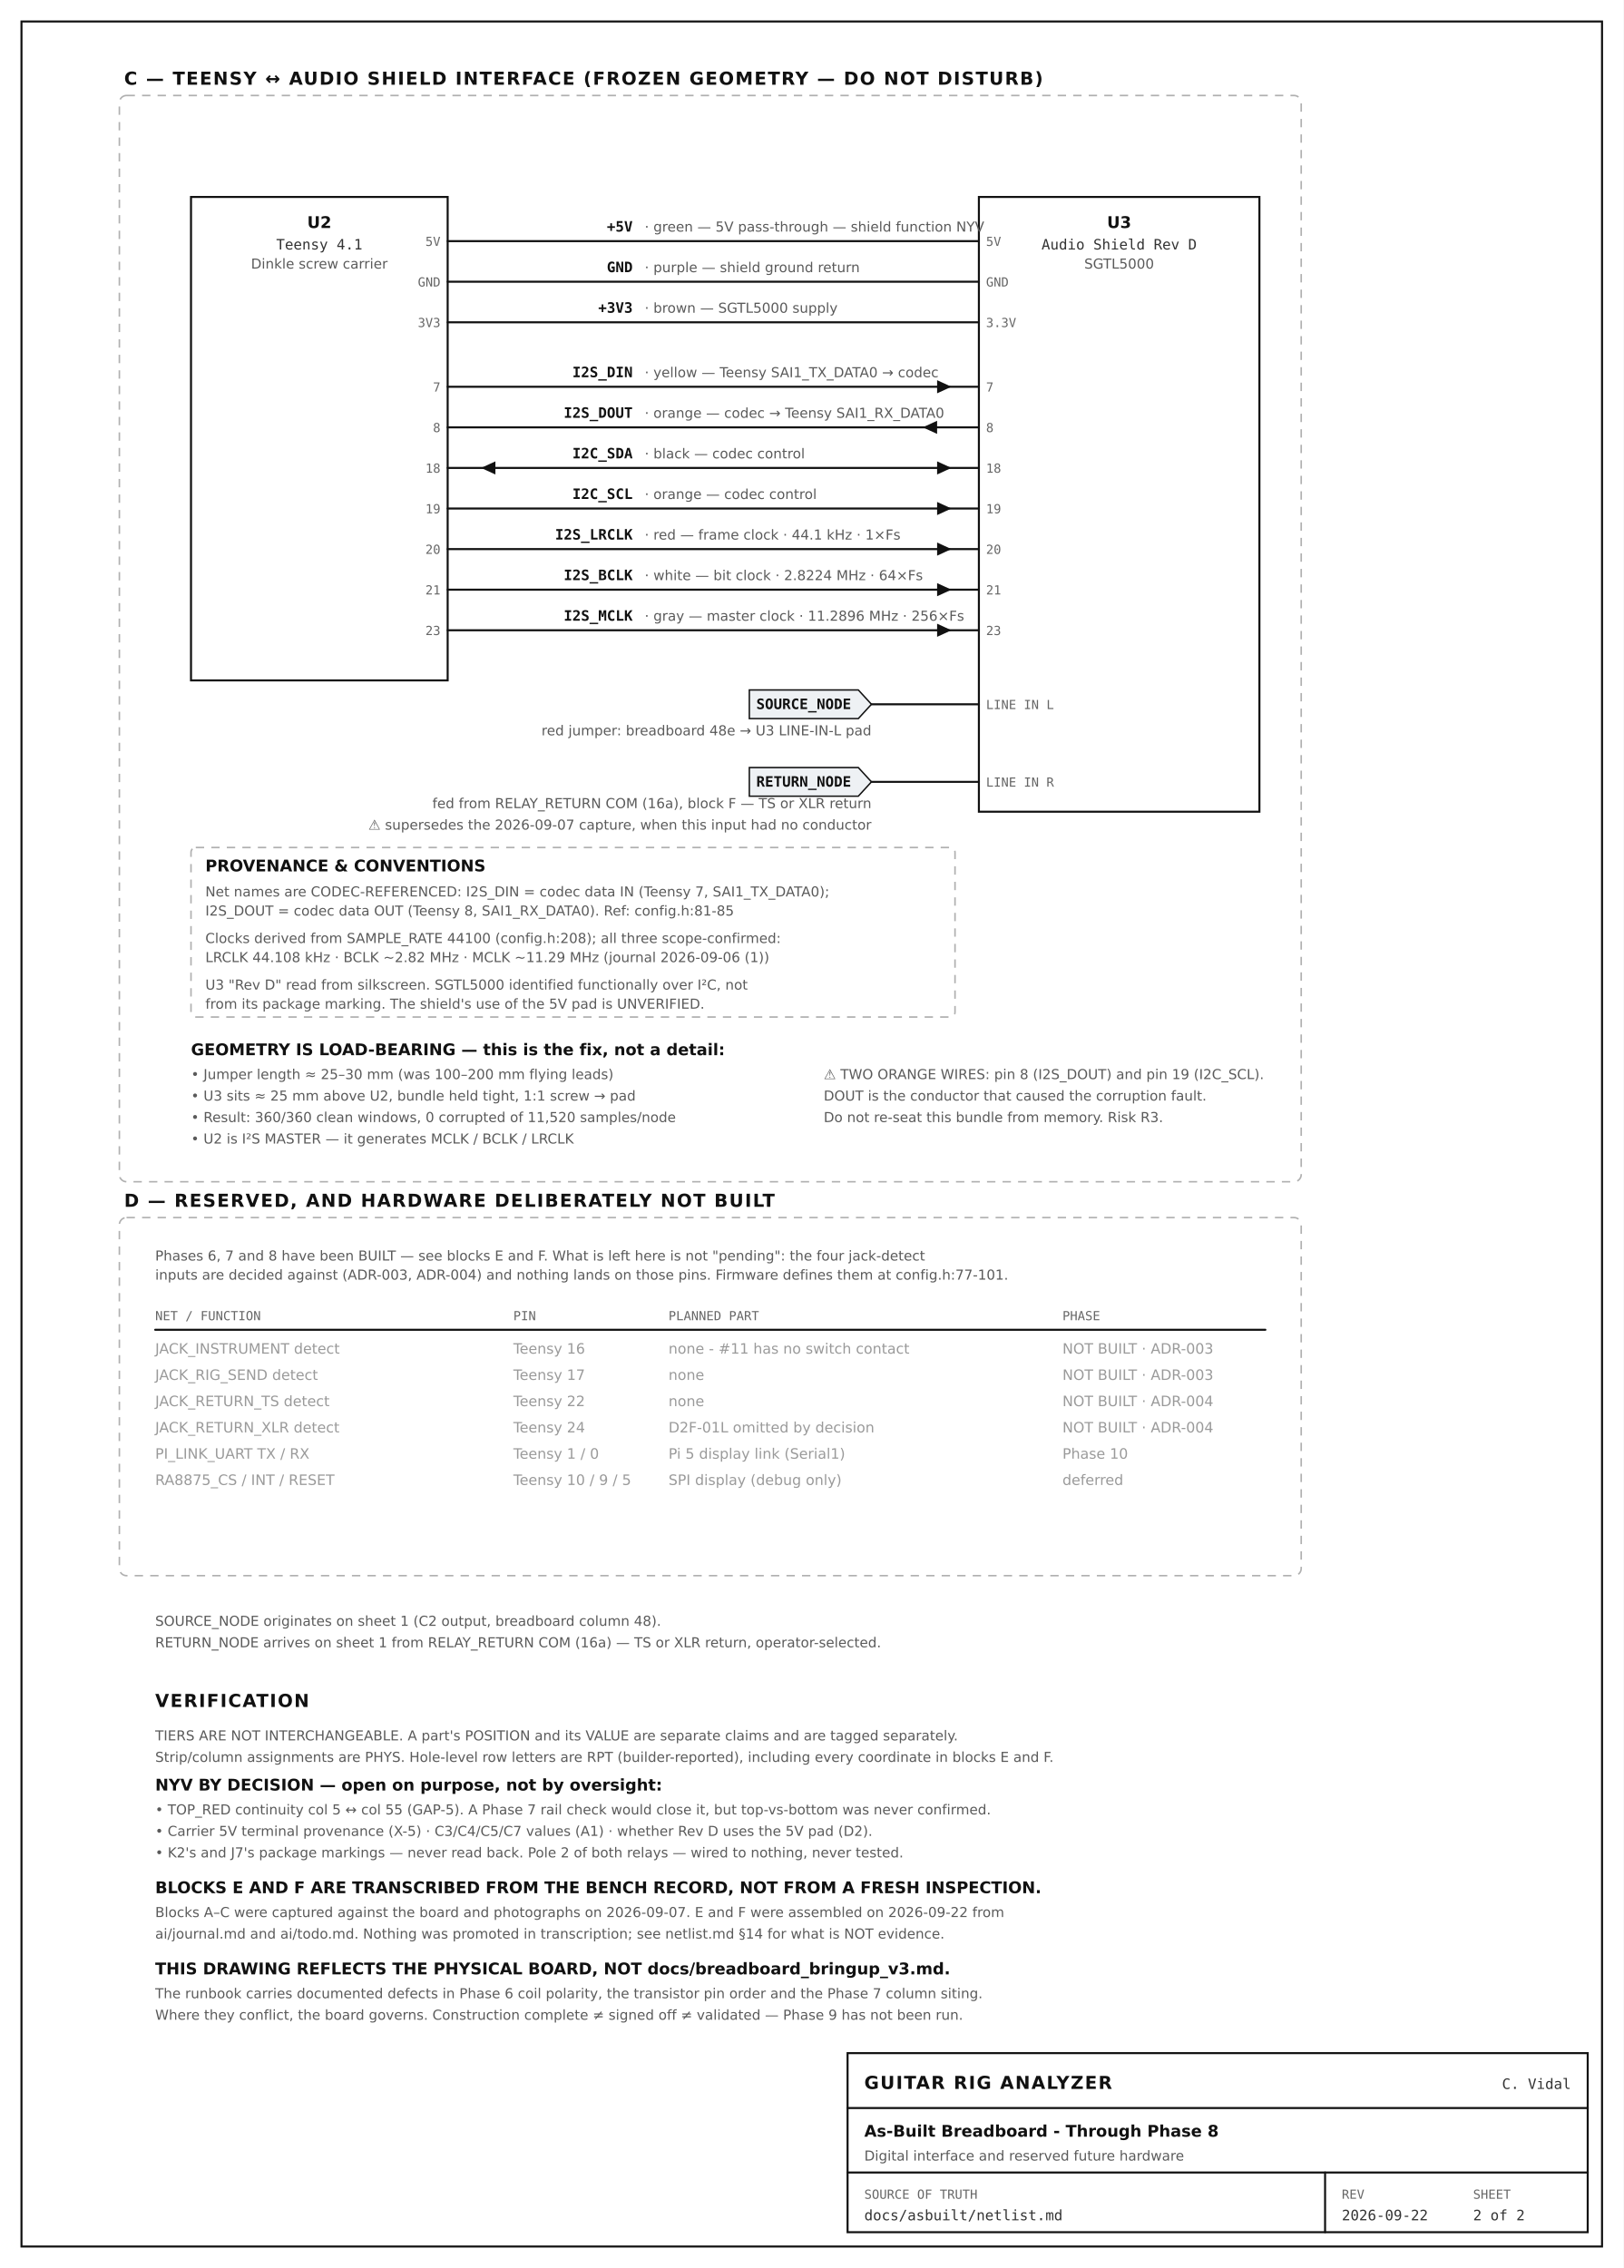
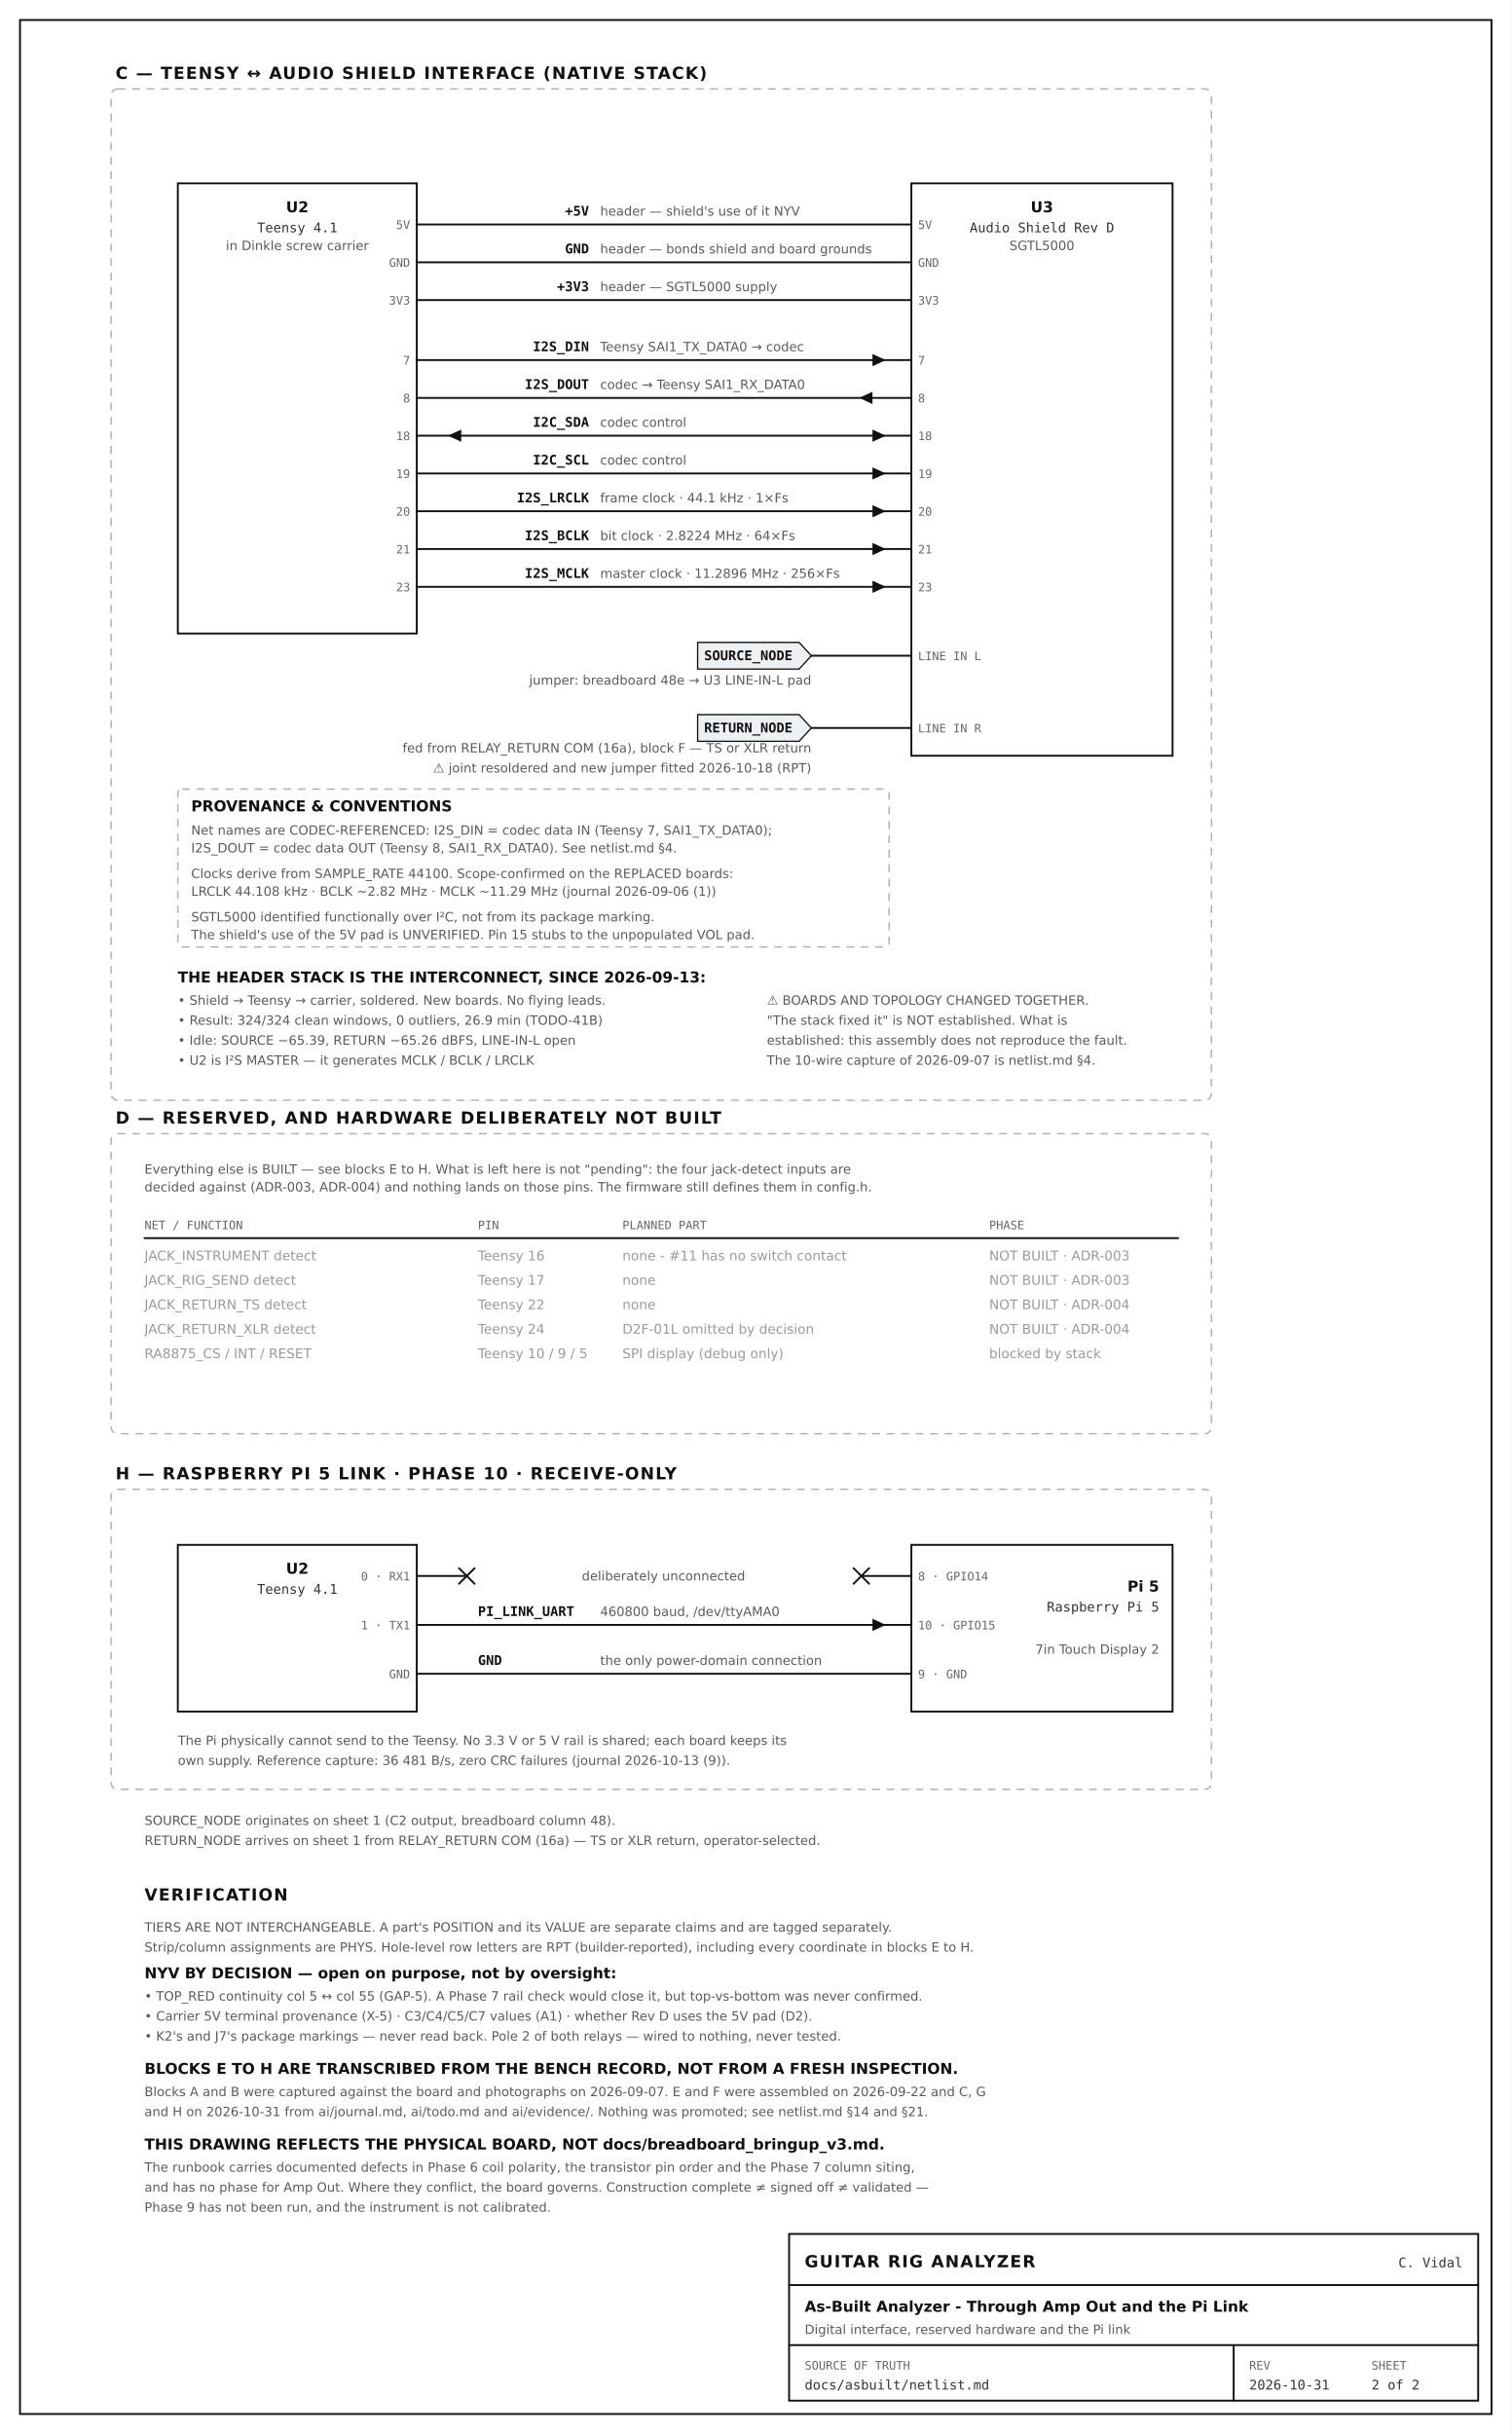
- <svg xmlns="http://www.w3.org/2000/svg" width="1360" height="1900" viewBox="0 0 1360 1900">
+ <svg xmlns="http://www.w3.org/2000/svg" width="1360" height="2190" viewBox="0 0 1360 2190">
  <style>
    .w{stroke:#111;stroke-width:1.7;fill:none;stroke-linecap:round;stroke-linejoin:round}
    .sym{stroke:#111;stroke-width:1.7;fill:none;stroke-linecap:round}
    .jn{fill:#111}
    .box{stroke:#111;stroke-width:1.7;fill:#fff}
    .dash{stroke:#b0b0b0;stroke-width:1.3;fill:none;stroke-dasharray:7 6}
+     .ext{stroke:#8a8a8a;stroke-width:1.4;fill:#f4f4f2;stroke-dasharray:7 6}
    .tag{stroke:#111;stroke-width:1.2;fill:#eef1f4}
    .lbl{font:600 13.5px 'DejaVu Sans','Helvetica Neue',Helvetica,Arial,sans-serif;fill:#111}
    .val{font:12px 'DejaVu Sans Mono',Menlo,Consolas,monospace;fill:#333}
    .net{font:600 12px 'DejaVu Sans Mono',Menlo,Consolas,monospace;fill:#111}
    .note{font:11.5px 'DejaVu Sans','Helvetica Neue',Helvetica,Arial,sans-serif;fill:#5a5a5a}
    .ttl{font:700 15px 'DejaVu Sans','Helvetica Neue',Helvetica,Arial,sans-serif;fill:#111;letter-spacing:.07em}
    .pin{font:10.5px 'DejaVu Sans Mono',Menlo,Consolas,monospace;fill:#666}
    .gh{font:12px 'DejaVu Sans','Helvetica Neue',Helvetica,Arial,sans-serif;fill:#9a9a9a}</style>
-   <rect width="1360" height="1900" fill="#ffffff" />
-   <rect class="box" x="18" y="18" width="1324" height="1864" fill="none" />
+   <rect width="1360" height="2190" fill="#ffffff" />
+   <rect class="box" x="18" y="18" width="1324" height="2154" fill="none" />
  <rect class="dash" x="100" y="80" width="990" height="910" rx="6" />
-   <text class="ttl" x="104" y="71" text-anchor="start">C — TEENSY ↔ AUDIO SHIELD INTERFACE  (FROZEN GEOMETRY — DO NOT DISTURB)</text>
+   <text class="ttl" x="104" y="71" text-anchor="start">C — TEENSY ↔ AUDIO SHIELD INTERFACE  (NATIVE STACK)</text>
  <rect class="box" x="160" y="165" width="215" height="405" rx="0" />
  <text class="lbl" x="267.5" y="191" text-anchor="middle">U2</text>
  <text class="val" x="267.5" y="209" text-anchor="middle">Teensy 4.1</text>
-   <text class="note" x="267.5" y="225" text-anchor="middle">Dinkle screw carrier</text>
+   <text class="note" x="267.5" y="225" text-anchor="middle">in Dinkle screw carrier</text>
  <rect class="box" x="820" y="165" width="235" height="515" rx="0" />
  <text class="lbl" x="937.5" y="191" text-anchor="middle">U3</text>
  <text class="val" x="937.5" y="209" text-anchor="middle">Audio Shield Rev D</text>
  <text class="note" x="937.5" y="225" text-anchor="middle">SGTL5000</text>
  <text class="pin" x="369" y="206" text-anchor="end">5V</text>
  <text class="pin" x="826" y="206" text-anchor="start">5V</text>
  <polyline class="w" points="375,202 820,202" />
  <text class="net" x="530" y="194" text-anchor="end">+5V</text>
-   <text class="note" x="540" y="194" text-anchor="start">·  green  —  5V pass-through — shield function NYV</text>
+   <text class="note" x="540" y="194" text-anchor="start">header — shield's use of it NYV</text>
  <text class="pin" x="369" y="240" text-anchor="end">GND</text>
  <text class="pin" x="826" y="240" text-anchor="start">GND</text>
  <polyline class="w" points="375,236 820,236" />
  <text class="net" x="530" y="228" text-anchor="end">GND</text>
-   <text class="note" x="540" y="228" text-anchor="start">·  purple  —  shield ground return</text>
+   <text class="note" x="540" y="228" text-anchor="start">header — bonds shield and board grounds</text>
  <text class="pin" x="369" y="274" text-anchor="end">3V3</text>
-   <text class="pin" x="826" y="274" text-anchor="start">3.3V</text>
+   <text class="pin" x="826" y="274" text-anchor="start">3V3</text>
  <polyline class="w" points="375,270 820,270" />
  <text class="net" x="530" y="262" text-anchor="end">+3V3</text>
-   <text class="note" x="540" y="262" text-anchor="start">·  brown  —  SGTL5000 supply</text>
+   <text class="note" x="540" y="262" text-anchor="start">header — SGTL5000 supply</text>
  <text class="pin" x="369" y="328" text-anchor="end">7</text>
  <text class="pin" x="826" y="328" text-anchor="start">7</text>
  <polyline class="w" points="375,324 820,324" />
  <text class="net" x="530" y="316" text-anchor="end">I2S_DIN</text>
-   <text class="note" x="540" y="316" text-anchor="start">·  yellow  —  Teensy SAI1_TX_DATA0 → codec</text>
+   <text class="note" x="540" y="316" text-anchor="start">Teensy SAI1_TX_DATA0 → codec</text>
  <polygon class="jn" points="785.0,318.5 797.0,324.0 785.0,329.5" />
  <text class="pin" x="369" y="362" text-anchor="end">8</text>
  <text class="pin" x="826" y="362" text-anchor="start">8</text>
  <polyline class="w" points="375,358 820,358" />
  <text class="net" x="530" y="350" text-anchor="end">I2S_DOUT</text>
-   <text class="note" x="540" y="350" text-anchor="start">·  orange  —  codec → Teensy SAI1_RX_DATA0</text>
+   <text class="note" x="540" y="350" text-anchor="start">codec → Teensy SAI1_RX_DATA0</text>
  <polygon class="jn" points="785.0,352.5 773.0,358.0 785.0,363.5" />
  <text class="pin" x="369" y="396" text-anchor="end">18</text>
  <text class="pin" x="826" y="396" text-anchor="start">18</text>
  <polyline class="w" points="375,392 820,392" />
  <text class="net" x="530" y="384" text-anchor="end">I2C_SDA</text>
-   <text class="note" x="540" y="384" text-anchor="start">·  black  —  codec control</text>
+   <text class="note" x="540" y="384" text-anchor="start">codec control</text>
  <polygon class="jn" points="785.0,386.5 797.0,392.0 785.0,397.5" />
  <polygon class="jn" points="415.0,386.5 403.0,392.0 415.0,397.5" />
  <text class="pin" x="369" y="430" text-anchor="end">19</text>
  <text class="pin" x="826" y="430" text-anchor="start">19</text>
  <polyline class="w" points="375,426 820,426" />
  <text class="net" x="530" y="418" text-anchor="end">I2C_SCL</text>
-   <text class="note" x="540" y="418" text-anchor="start">·  orange  —  codec control</text>
+   <text class="note" x="540" y="418" text-anchor="start">codec control</text>
  <polygon class="jn" points="785.0,420.5 797.0,426.0 785.0,431.5" />
  <text class="pin" x="369" y="464" text-anchor="end">20</text>
  <text class="pin" x="826" y="464" text-anchor="start">20</text>
  <polyline class="w" points="375,460 820,460" />
  <text class="net" x="530" y="452" text-anchor="end">I2S_LRCLK</text>
-   <text class="note" x="540" y="452" text-anchor="start">·  red  —  frame clock · 44.1 kHz · 1×Fs</text>
+   <text class="note" x="540" y="452" text-anchor="start">frame clock · 44.1 kHz · 1×Fs</text>
  <polygon class="jn" points="785.0,454.5 797.0,460.0 785.0,465.5" />
  <text class="pin" x="369" y="498" text-anchor="end">21</text>
  <text class="pin" x="826" y="498" text-anchor="start">21</text>
  <polyline class="w" points="375,494 820,494" />
  <text class="net" x="530" y="486" text-anchor="end">I2S_BCLK</text>
-   <text class="note" x="540" y="486" text-anchor="start">·  white  —  bit clock · 2.8224 MHz · 64×Fs</text>
+   <text class="note" x="540" y="486" text-anchor="start">bit clock · 2.8224 MHz · 64×Fs</text>
  <polygon class="jn" points="785.0,488.5 797.0,494.0 785.0,499.5" />
  <text class="pin" x="369" y="532" text-anchor="end">23</text>
  <text class="pin" x="826" y="532" text-anchor="start">23</text>
  <polyline class="w" points="375,528 820,528" />
  <text class="net" x="530" y="520" text-anchor="end">I2S_MCLK</text>
-   <text class="note" x="540" y="520" text-anchor="start">·  gray  —  master clock · 11.2896 MHz · 256×Fs</text>
+   <text class="note" x="540" y="520" text-anchor="start">master clock · 11.2896 MHz · 256×Fs</text>
  <polygon class="jn" points="785.0,522.5 797.0,528.0 785.0,533.5" />
  <polyline class="w" points="820,590 730,590" />
  <polygon class="tag" points="730.0,590.0 719.0,578.0 627.7,578.0 627.7,602.0 719.0,602.0" />
  <text class="net" x="713" y="594" text-anchor="end">SOURCE_NODE</text>
  <text class="pin" x="826" y="594" text-anchor="start">LINE IN L</text>
-   <text class="note" x="730" y="616" text-anchor="end">red jumper: breadboard 48e → U3 LINE-IN-L pad</text>
+   <text class="note" x="730" y="616" text-anchor="end">jumper: breadboard 48e → U3 LINE-IN-L pad</text>
  <polyline class="w" points="820,655 730,655" />
  <polygon class="tag" points="730.0,655.0 719.0,643.0 627.7,643.0 627.7,667.0 719.0,667.0" />
  <text class="net" x="713" y="659" text-anchor="end">RETURN_NODE</text>
  <text class="pin" x="826" y="659" text-anchor="start">LINE IN R</text>
  <text class="note" x="730" y="677" text-anchor="end">fed from RELAY_RETURN COM (16a), block F — TS or XLR return</text>
-   <text class="note" x="730" y="695" text-anchor="end">⚠ supersedes the 2026-09-07 capture, when this input had no conductor</text>
+   <text class="note" x="730" y="695" text-anchor="end">⚠ joint resoldered and new jumper fitted 2026-10-18 (RPT)</text>
  <rect class="dash" x="160" y="710" width="640" height="142" rx="4" />
  <text class="lbl" x="172" y="730" text-anchor="start">PROVENANCE &amp; CONVENTIONS</text>
  <text class="note" x="172" y="751" text-anchor="start">Net names are CODEC-REFERENCED:  I2S_DIN = codec data IN (Teensy 7, SAI1_TX_DATA0);</text>
-   <text class="note" x="172" y="767" text-anchor="start">I2S_DOUT = codec data OUT (Teensy 8, SAI1_RX_DATA0).   Ref: config.h:81-85</text>
-   <text class="note" x="172" y="790" text-anchor="start">Clocks derived from SAMPLE_RATE 44100 (config.h:208); all three scope-confirmed:</text>
+   <text class="note" x="172" y="767" text-anchor="start">I2S_DOUT = codec data OUT (Teensy 8, SAI1_RX_DATA0).   See netlist.md §4.</text>
+   <text class="note" x="172" y="790" text-anchor="start">Clocks derive from SAMPLE_RATE 44100. Scope-confirmed on the REPLACED boards:</text>
  <text class="note" x="172" y="806" text-anchor="start">LRCLK 44.108 kHz · BCLK ~2.82 MHz · MCLK ~11.29 MHz  (journal 2026-09-06 (1))</text>
-   <text class="note" x="172" y="829" text-anchor="start">U3 "Rev D" read from silkscreen. SGTL5000 identified functionally over I²C, not</text>
-   <text class="note" x="172" y="845" text-anchor="start">from its package marking. The shield's use of the 5V pad is UNVERIFIED.</text>
-   <text class="lbl" x="160" y="884" text-anchor="start">GEOMETRY IS LOAD-BEARING — this is the fix, not a detail:</text>
-   <text class="note" x="160" y="904" text-anchor="start">•  Jumper length ≈ 25–30 mm (was 100–200 mm flying leads)</text>
-   <text class="note" x="160" y="922" text-anchor="start">•  U3 sits ≈ 25 mm above U2, bundle held tight, 1:1 screw → pad</text>
-   <text class="note" x="160" y="940" text-anchor="start">•  Result: 360/360 clean windows, 0 corrupted of 11,520 samples/node</text>
+   <text class="note" x="172" y="829" text-anchor="start">SGTL5000 identified functionally over I²C, not from its package marking.</text>
+   <text class="note" x="172" y="845" text-anchor="start">The shield's use of the 5V pad is UNVERIFIED. Pin 15 stubs to the unpopulated VOL pad.</text>
+   <text class="lbl" x="160" y="884" text-anchor="start">THE HEADER STACK IS THE INTERCONNECT, SINCE 2026-09-13:</text>
+   <text class="note" x="160" y="904" text-anchor="start">•  Shield → Teensy → carrier, soldered. New boards. No flying leads.</text>
+   <text class="note" x="160" y="922" text-anchor="start">•  Result: 324/324 clean windows, 0 outliers, 26.9 min (TODO-41B)</text>
+   <text class="note" x="160" y="940" text-anchor="start">•  Idle: SOURCE −65.39, RETURN −65.26 dBFS, LINE-IN-L open</text>
  <text class="note" x="160" y="958" text-anchor="start">•  U2 is I²S MASTER — it generates MCLK / BCLK / LRCLK</text>
-   <text class="note" x="690" y="904" text-anchor="start">⚠  TWO ORANGE WIRES: pin 8 (I2S_DOUT) and pin 19 (I2C_SCL).</text>
-   <text class="note" x="690" y="922" text-anchor="start">   DOUT is the conductor that caused the corruption fault.</text>
-   <text class="note" x="690" y="940" text-anchor="start">   Do not re-seat this bundle from memory. Risk R3.</text>
-   <rect class="dash" x="100" y="1020" width="990" height="300" rx="6" />
+   <text class="note" x="690" y="904" text-anchor="start">⚠  BOARDS AND TOPOLOGY CHANGED TOGETHER.</text>
+   <text class="note" x="690" y="922" text-anchor="start">   "The stack fixed it" is NOT established. What is</text>
+   <text class="note" x="690" y="940" text-anchor="start">   established: this assembly does not reproduce the fault.</text>
+   <text class="note" x="690" y="958" text-anchor="start">   The 10-wire capture of 2026-09-07 is netlist.md §4.</text>
+   <rect class="dash" x="100" y="1020" width="990" height="270" rx="6" />
  <text class="ttl" x="104" y="1011" text-anchor="start">D — RESERVED, AND HARDWARE DELIBERATELY NOT BUILT</text>
-   <text class="note" x="130" y="1056" text-anchor="start">Phases 6, 7 and 8 have been BUILT — see blocks E and F. What is left here is not "pending": the four jack-detect</text>
-   <text class="note" x="130" y="1072" text-anchor="start">inputs are decided against (ADR-003, ADR-004) and nothing lands on those pins. Firmware defines them at config.h:77-101.</text>
+   <text class="note" x="130" y="1056" text-anchor="start">Everything else is BUILT — see blocks E to H. What is left here is not "pending": the four jack-detect inputs are</text>
+   <text class="note" x="130" y="1072" text-anchor="start">decided against (ADR-003, ADR-004) and nothing lands on those pins. The firmware still defines them in config.h.</text>
  <text class="pin" x="130" y="1106" text-anchor="start">NET / FUNCTION</text>
  <text class="pin" x="430" y="1106" text-anchor="start">PIN</text>
  <text class="pin" x="560" y="1106" text-anchor="start">PLANNED PART</text>
  <text class="pin" x="890" y="1106" text-anchor="start">PHASE</text>
  <polyline class="w" points="130,1114 1060,1114" />
  <text class="gh" x="130" y="1134" text-anchor="start">JACK_INSTRUMENT detect</text>
  <text class="gh" x="430" y="1134" text-anchor="start">Teensy 16</text>
  <text class="gh" x="560" y="1134" text-anchor="start">none - #11 has no switch contact</text>
  <text class="gh" x="890" y="1134" text-anchor="start">NOT BUILT · ADR-003</text>
  <text class="gh" x="130" y="1156" text-anchor="start">JACK_RIG_SEND detect</text>
  <text class="gh" x="430" y="1156" text-anchor="start">Teensy 17</text>
  <text class="gh" x="560" y="1156" text-anchor="start">none</text>
  <text class="gh" x="890" y="1156" text-anchor="start">NOT BUILT · ADR-003</text>
  <text class="gh" x="130" y="1178" text-anchor="start">JACK_RETURN_TS detect</text>
  <text class="gh" x="430" y="1178" text-anchor="start">Teensy 22</text>
  <text class="gh" x="560" y="1178" text-anchor="start">none</text>
  <text class="gh" x="890" y="1178" text-anchor="start">NOT BUILT · ADR-004</text>
  <text class="gh" x="130" y="1200" text-anchor="start">JACK_RETURN_XLR detect</text>
  <text class="gh" x="430" y="1200" text-anchor="start">Teensy 24</text>
  <text class="gh" x="560" y="1200" text-anchor="start">D2F-01L omitted by decision</text>
  <text class="gh" x="890" y="1200" text-anchor="start">NOT BUILT · ADR-004</text>
-   <text class="gh" x="130" y="1222" text-anchor="start">PI_LINK_UART TX / RX</text>
-   <text class="gh" x="430" y="1222" text-anchor="start">Teensy 1 / 0</text>
-   <text class="gh" x="560" y="1222" text-anchor="start">Pi 5 display link (Serial1)</text>
-   <text class="gh" x="890" y="1222" text-anchor="start">Phase 10</text>
-   <text class="gh" x="130" y="1244" text-anchor="start">RA8875_CS / INT / RESET</text>
-   <text class="gh" x="430" y="1244" text-anchor="start">Teensy 10 / 9 / 5</text>
-   <text class="gh" x="560" y="1244" text-anchor="start">SPI display (debug only)</text>
-   <text class="gh" x="890" y="1244" text-anchor="start">deferred</text>
-   <text class="note" x="130" y="1362" text-anchor="start">SOURCE_NODE originates on sheet 1 (C2 output, breadboard column 48).</text>
-   <text class="note" x="130" y="1380" text-anchor="start">RETURN_NODE arrives on sheet 1 from RELAY_RETURN COM (16a) — TS or XLR return, operator-selected.</text>
-   <text class="ttl" x="130" y="1430" text-anchor="start">VERIFICATION</text>
-   <text class="note" x="130" y="1458" text-anchor="start">TIERS ARE NOT INTERCHANGEABLE. A part's POSITION and its VALUE are separate claims and are tagged separately.</text>
-   <text class="note" x="130" y="1476" text-anchor="start">Strip/column assignments are PHYS. Hole-level row letters are RPT (builder-reported), including every coordinate in blocks E and F.</text>
-   <text class="lbl" x="130" y="1500" text-anchor="start">NYV BY DECISION — open on purpose, not by oversight:</text>
-   <text class="note" x="130" y="1520" text-anchor="start">•  TOP_RED continuity col 5 ↔ col 55 (GAP-5).  A Phase 7 rail check would close it, but top-vs-bottom was never confirmed.</text>
-   <text class="note" x="130" y="1538" text-anchor="start">•  Carrier 5V terminal provenance (X-5)  ·  C3/C4/C5/C7 values (A1)  ·  whether Rev D uses the 5V pad (D2).</text>
-   <text class="note" x="130" y="1556" text-anchor="start">•  K2's and J7's package markings — never read back.  Pole 2 of both relays — wired to nothing, never tested.</text>
-   <text class="lbl" x="130" y="1586" text-anchor="start">BLOCKS E AND F ARE TRANSCRIBED FROM THE BENCH RECORD, NOT FROM A FRESH INSPECTION.</text>
-   <text class="note" x="130" y="1606" text-anchor="start">Blocks A–C were captured against the board and photographs on 2026-09-07. E and F were assembled on 2026-09-22 from</text>
-   <text class="note" x="130" y="1624" text-anchor="start">ai/journal.md and ai/todo.md. Nothing was promoted in transcription; see netlist.md §14 for what is NOT evidence.</text>
-   <text class="lbl" x="130" y="1654" text-anchor="start">THIS DRAWING REFLECTS THE PHYSICAL BOARD, NOT docs/breadboard_bringup_v3.md.</text>
-   <text class="note" x="130" y="1674" text-anchor="start">The runbook carries documented defects in Phase 6 coil polarity, the transistor pin order and the Phase 7 column siting.</text>
-   <text class="note" x="130" y="1692" text-anchor="start">Where they conflict, the board governs. Construction complete ≠ signed off ≠ validated — Phase 9 has not been run.</text>
-   <rect class="box" x="710" y="1720" width="620" height="150" rx="0" />
-   <polyline class="w" points="710,1766 1330,1766" />
-   <polyline class="w" points="710,1820 1330,1820" />
-   <polyline class="w" points="1110,1820 1110,1870" />
-   <text class="ttl" x="724" y="1750" text-anchor="start">GUITAR RIG ANALYZER</text>
-   <text class="lbl" x="724" y="1790" text-anchor="start">As-Built Breadboard - Through Phase 8</text>
-   <text class="note" x="724" y="1810" text-anchor="start">Digital interface and reserved future hardware</text>
-   <text class="pin" x="724" y="1842" text-anchor="start">SOURCE OF TRUTH</text>
-   <text class="val" x="724" y="1860" text-anchor="start">docs/asbuilt/netlist.md</text>
-   <text class="pin" x="1124" y="1842" text-anchor="start">REV</text>
-   <text class="val" x="1124" y="1860" text-anchor="start">2026-09-22</text>
-   <text class="pin" x="1234" y="1842" text-anchor="start">SHEET</text>
-   <text class="val" x="1234" y="1860" text-anchor="start">2 of 2</text>
-   <text class="val" x="1316" y="1750" text-anchor="end">C. Vidal</text>
+   <text class="gh" x="130" y="1222" text-anchor="start">RA8875_CS / INT / RESET</text>
+   <text class="gh" x="430" y="1222" text-anchor="start">Teensy 10 / 9 / 5</text>
+   <text class="gh" x="560" y="1222" text-anchor="start">SPI display (debug only)</text>
+   <text class="gh" x="890" y="1222" text-anchor="start">blocked by stack</text>
+   <rect class="dash" x="100" y="1340" width="990" height="270" rx="6" />
+   <text class="ttl" x="104" y="1331" text-anchor="start">H — RASPBERRY PI 5 LINK · PHASE 10 · RECEIVE-ONLY</text>
+   <rect class="box" x="160" y="1390" width="215" height="150" rx="0" />
+   <text class="lbl" x="267.5" y="1416" text-anchor="middle">U2</text>
+   <text class="val" x="267.5" y="1434" text-anchor="middle">Teensy 4.1</text>
+   <rect class="box" x="820" y="1390" width="235" height="150" rx="0" />
+   <text class="lbl" x="1043" y="1432" text-anchor="end">Pi 5</text>
+   <text class="val" x="1043" y="1450" text-anchor="end">Raspberry Pi 5</text>
+   <text class="note" x="1043" y="1488" text-anchor="end">7in Touch Display 2</text>
+   <polyline class="w" points="375,1462 820,1462" />
+   <polygon class="jn" points="785.0,1456.5 797.0,1462.0 785.0,1467.5" />
+   <text class="pin" x="369" y="1466" text-anchor="end">1 · TX1</text>
+   <text class="pin" x="826" y="1466" text-anchor="start">10 · GPIO15</text>
+   <text class="net" x="430" y="1454" text-anchor="start">PI_LINK_UART</text>
+   <text class="note" x="540" y="1454" text-anchor="start">460800 baud, /dev/ttyAMA0</text>
+   <polyline class="w" points="375,1506 820,1506" />
+   <text class="pin" x="369" y="1510" text-anchor="end">GND</text>
+   <text class="pin" x="826" y="1510" text-anchor="start">9 · GND</text>
+   <text class="net" x="430" y="1498" text-anchor="start">GND</text>
+   <text class="note" x="540" y="1498" text-anchor="start">the only power-domain connection</text>
+   <polyline class="w" points="375,1418 420,1418" />
+   <path class="sym" transform="translate(420,1418)" d="M-7 -7 L7 7 M-7 7 L7 -7" />
+   <text class="pin" x="369" y="1422" text-anchor="end">0 · RX1</text>
+   <polyline class="w" points="820,1418 775,1418" />
+   <path class="sym" transform="translate(775,1418)" d="M-7 -7 L7 7 M-7 7 L7 -7" />
+   <text class="pin" x="826" y="1422" text-anchor="start">8 · GPIO14</text>
+   <text class="note" x="597" y="1422" text-anchor="middle">deliberately unconnected</text>
+   <text class="note" x="160" y="1570" text-anchor="start">The Pi physically cannot send to the Teensy. No 3.3 V or 5 V rail is shared; each board keeps its</text>
+   <text class="note" x="160" y="1588" text-anchor="start">own supply. Reference capture: 36 481 B/s, zero CRC failures (journal 2026-10-13 (9)).</text>
+   <text class="note" x="130" y="1642" text-anchor="start">SOURCE_NODE originates on sheet 1 (C2 output, breadboard column 48).</text>
+   <text class="note" x="130" y="1660" text-anchor="start">RETURN_NODE arrives on sheet 1 from RELAY_RETURN COM (16a) — TS or XLR return, operator-selected.</text>
+   <text class="ttl" x="130" y="1710" text-anchor="start">VERIFICATION</text>
+   <text class="note" x="130" y="1738" text-anchor="start">TIERS ARE NOT INTERCHANGEABLE. A part's POSITION and its VALUE are separate claims and are tagged separately.</text>
+   <text class="note" x="130" y="1756" text-anchor="start">Strip/column assignments are PHYS. Hole-level row letters are RPT (builder-reported), including every coordinate in blocks E to H.</text>
+   <text class="lbl" x="130" y="1780" text-anchor="start">NYV BY DECISION — open on purpose, not by oversight:</text>
+   <text class="note" x="130" y="1800" text-anchor="start">•  TOP_RED continuity col 5 ↔ col 55 (GAP-5).  A Phase 7 rail check would close it, but top-vs-bottom was never confirmed.</text>
+   <text class="note" x="130" y="1818" text-anchor="start">•  Carrier 5V terminal provenance (X-5)  ·  C3/C4/C5/C7 values (A1)  ·  whether Rev D uses the 5V pad (D2).</text>
+   <text class="note" x="130" y="1836" text-anchor="start">•  K2's and J7's package markings — never read back.  Pole 2 of both relays — wired to nothing, never tested.</text>
+   <text class="lbl" x="130" y="1866" text-anchor="start">BLOCKS E TO H ARE TRANSCRIBED FROM THE BENCH RECORD, NOT FROM A FRESH INSPECTION.</text>
+   <text class="note" x="130" y="1886" text-anchor="start">Blocks A and B were captured against the board and photographs on 2026-09-07. E and F were assembled on 2026-09-22 and C, G</text>
+   <text class="note" x="130" y="1904" text-anchor="start">and H on 2026-10-31 from ai/journal.md, ai/todo.md and ai/evidence/. Nothing was promoted; see netlist.md §14 and §21.</text>
+   <text class="lbl" x="130" y="1934" text-anchor="start">THIS DRAWING REFLECTS THE PHYSICAL BOARD, NOT docs/breadboard_bringup_v3.md.</text>
+   <text class="note" x="130" y="1954" text-anchor="start">The runbook carries documented defects in Phase 6 coil polarity, the transistor pin order and the Phase 7 column siting,</text>
+   <text class="note" x="130" y="1972" text-anchor="start">and has no phase for Amp Out. Where they conflict, the board governs. Construction complete ≠ signed off ≠ validated —</text>
+   <text class="note" x="130" y="1990" text-anchor="start">Phase 9 has not been run, and the instrument is not calibrated.</text>
+   <rect class="box" x="710" y="2010" width="620" height="150" rx="0" />
+   <polyline class="w" points="710,2056 1330,2056" />
+   <polyline class="w" points="710,2110 1330,2110" />
+   <polyline class="w" points="1110,2110 1110,2160" />
+   <text class="ttl" x="724" y="2040" text-anchor="start">GUITAR RIG ANALYZER</text>
+   <text class="lbl" x="724" y="2080" text-anchor="start">As-Built Analyzer - Through Amp Out and the Pi Link</text>
+   <text class="note" x="724" y="2100" text-anchor="start">Digital interface, reserved hardware and the Pi link</text>
+   <text class="pin" x="724" y="2132" text-anchor="start">SOURCE OF TRUTH</text>
+   <text class="val" x="724" y="2150" text-anchor="start">docs/asbuilt/netlist.md</text>
+   <text class="pin" x="1124" y="2132" text-anchor="start">REV</text>
+   <text class="val" x="1124" y="2150" text-anchor="start">2026-10-31</text>
+   <text class="pin" x="1234" y="2132" text-anchor="start">SHEET</text>
+   <text class="val" x="1234" y="2150" text-anchor="start">2 of 2</text>
+   <text class="val" x="1316" y="2040" text-anchor="end">C. Vidal</text>
</svg>
